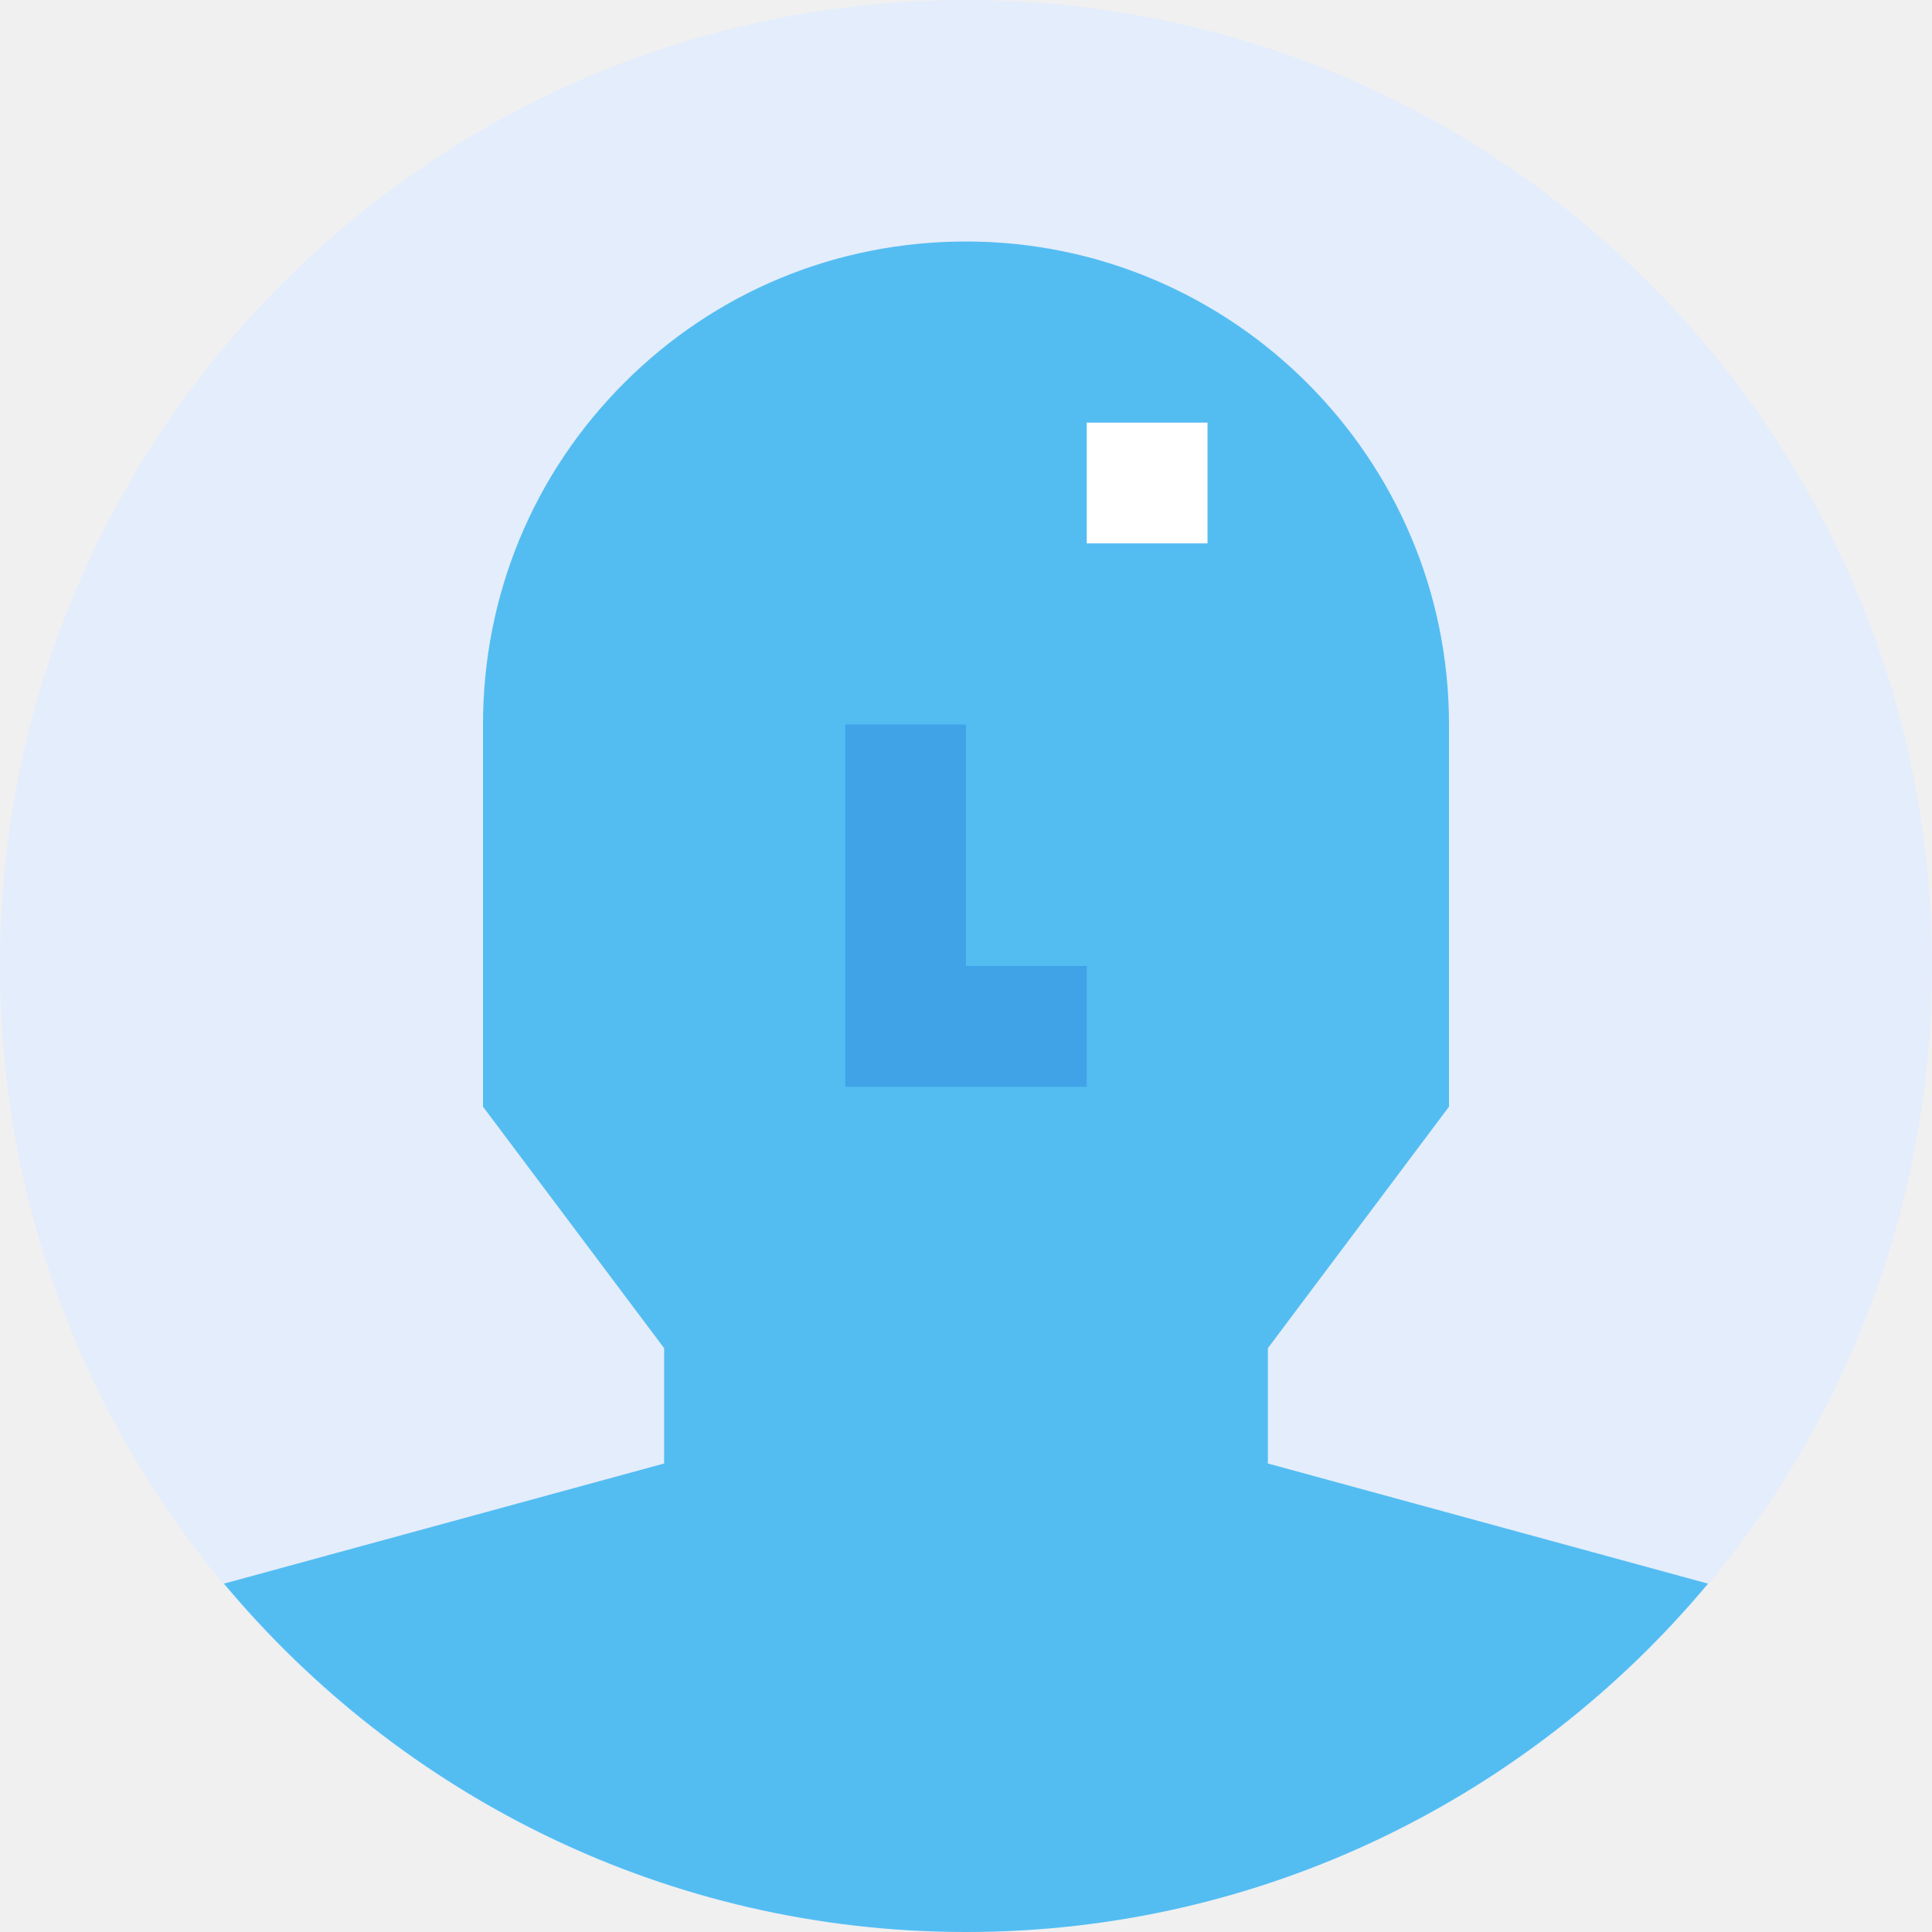
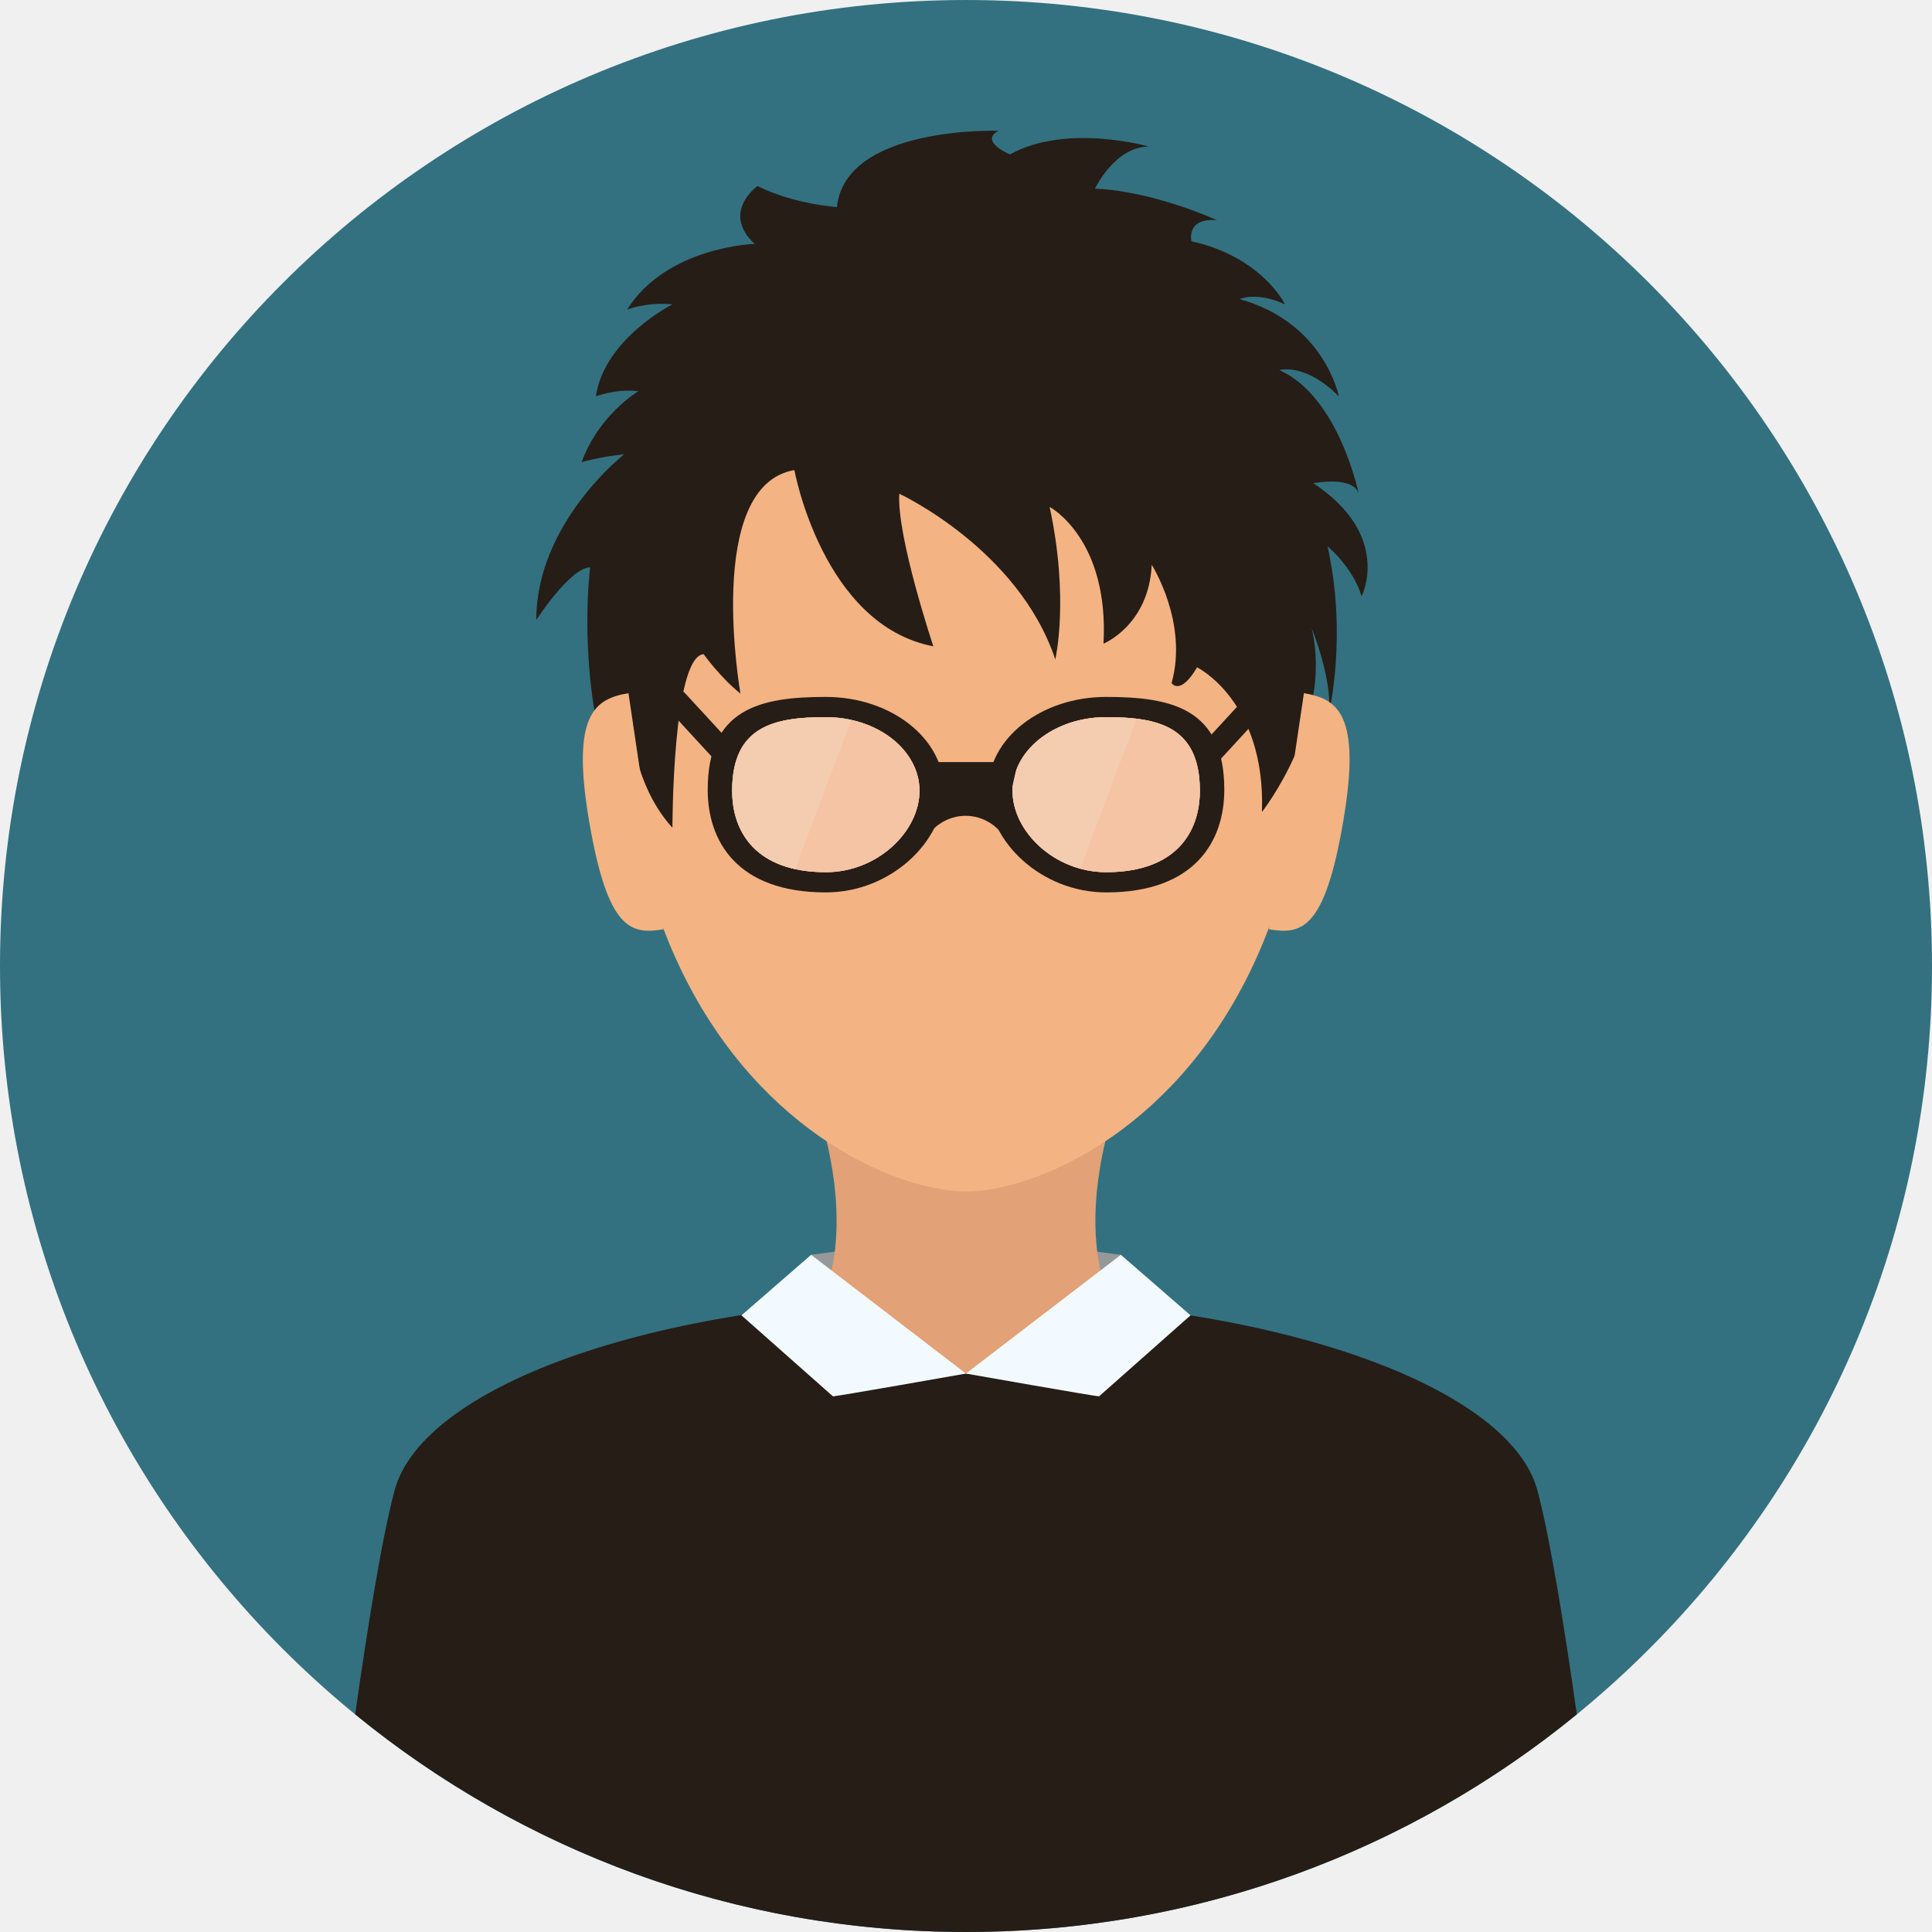
- <svg xmlns="http://www.w3.org/2000/svg" height="512pt" viewBox="0 0 512 512" width="512pt">
-   <path d="m512 256c0 141.387-114.613 256-256 256s-256-114.613-256-256 114.613-256 256-256 256 114.613 256 256zm0 0" fill="#e4edfb" />
-   <path d="m452.641 419.68c-47.039 56.32-117.762 92.32-196.641 92.32s-149.602-36-196.641-92.32l116.641-31.84v-30.559l-48-64v-101.281c0-34.238 13.281-66.398 37.441-90.559s56.32-37.441 90.559-37.441c70.559 0 128 57.441 128 128v101.281l-48 64v30.559zm0 0" fill="#53bdf2" />
-   <path d="m288 288h-64v-96h32v64h32zm0 0" fill="#40a2e7" />
-   <path d="m288 112h32v32h-32zm0 0" fill="#fff" />
+ <svg xmlns="http://www.w3.org/2000/svg" version="1.1" id="Layer_1" x="0px" y="0px" viewBox="0 0 496.158 496.158" style="enable-background:new 0 0 496.158 496.158;" xml:space="preserve">
+   <path style="fill:#337180;" d="M248.082,0.003C111.07,0.003,0,111.063,0,248.085c0,137.001,111.07,248.07,248.082,248.07  c137.006,0,248.076-111.069,248.076-248.07C496.158,111.062,385.088,0.003,248.082,0.003z" />
+   <path style="fill:#261D17;" d="M394.818,382.733c-7.312-27.279-69.907-49.333-147.073-49.333s-139.095,22.054-146.407,49.333  c-3.259,12.158-6.962,35.192-10.126,57.525c42.747,34.934,97.357,55.897,156.87,55.897c59.509,0,114.116-20.963,156.862-55.896  C401.78,417.926,398.077,394.891,394.818,382.733z" />
+   <polygon style="fill:#969899;" points="247.829,316.996 208.306,322.246 210.167,335.412 247.787,363.485 285.991,335.412   287.852,322.246 " />
+   <path style="fill:#7F3E09;" d="M247.829,316.996l-37.662,18.417c0,0,16.828,28.073,37.62,28.073s38.204-28.073,38.204-28.073  L247.829,316.996z" />
+   <path style="fill:#261D17;" d="M247.788,352.746c-20.422,0-30.632-8.469-34.931-13.567l35.298,50.9l35.771-51.793  C279.95,343.21,269.457,352.746,247.788,352.746z M212.857,339.179l-2.612-3.767C210.245,335.412,211.008,336.986,212.857,339.179z   M283.927,338.286c1.384-1.713,1.984-2.873,1.984-2.873L283.927,338.286z" />
+   <path style="fill:#E2A176;" d="M286.969,282.118h-77.78c12.136,36.588,0.978,53.294,0.978,53.294l26.912,17.334h22l26.912-17.333  C285.991,335.412,274.833,318.706,286.969,282.118z" />
+   <g>
+     <path style="fill:#F3FAFF;" d="M287.852,322.246l-39.794,30.5c0,0,34.03,6.009,34.198,5.842l23.488-20.796L287.852,322.246z" />
+     <path style="fill:#F3FAFF;" d="M208.306,322.246l-17.894,15.547l23.489,20.796c0.168,0.167,34.157-5.842,34.157-5.842   L208.306,322.246z" />
+   </g>
+   <path style="fill:#F4B382;" d="M248.08,61.579c-48.741,0-88.254,21.167-88.254,113.596c0,31.266,6.19,55.765,15.462,74.673  c20.396,41.598,55.7,56.136,72.792,56.136s52.396-14.538,72.79-56.136c9.271-18.908,15.462-43.407,15.462-74.673  C336.332,82.746,296.819,61.579,248.08,61.579z" />
+   <g>
+     <path style="fill:#261D17;" d="M349.668,153.14c0,0,8.013-15.536-12.382-29.046c0,0,10.197-2.025,11.653,2.703   c0,0-5.099-24.992-20.394-31.747c0,0,6.556-2.026,15.295,6.755c0,0-3.641-18.913-25.49-24.992c0,0,4.369-2.026,11.652,1.352   c0,0-5.826-12.159-24.035-16.212c0,0-1.457-6.078,6.555-5.403c0,0-16.022-7.43-31.317-8.106c0,0,5.099-10.806,13.838-10.806   c0,0-21.122-6.079-35.688,2.025c0,0-8.012-3.377-2.913-6.079c0,0-39.33-1.351-41.515,19.589c0,0-10.925-0.676-20.393-5.404   c0,0-9.469,6.755-0.729,14.86c0,0-22.578,0.676-32.775,16.887c0,0,5.099-2.026,11.653-1.351c0,0-17.479,8.78-19.665,23.641   c0,0,5.098-2.026,10.925-1.352c0,0-10.196,6.079-14.566,18.237c0,0,4.37-1.351,10.925-2.025c0,0-22.578,17.562-22.578,42.553   c0,0,8.74-13.509,13.838-13.509c0,0-2.914,21.614,2.914,45.931c0,0,3.641-11.482,7.283-10.807c0,0-0.729,18.912,10.925,31.746   c0,0,0-43.904,8.011-44.581c0,0,4.371,6.08,9.469,10.133c0,0-9.469-53.36,13.839-57.414c0,0,7.283,39.853,35.688,45.256   c0,0-9.468-28.369-8.739-39.176c0,0,30.59,14.184,40.059,42.553c0,0,3.641-15.535-1.457-39.176c0,0,15.295,8.104,13.838,35.124   c0,0,11.653-4.729,12.382-20.264c0,0,9.468,14.859,5.099,30.395c0,0,2.186,3.377,6.555-4.053c0,0,17.654,8.703,16.654,37.149   c0,0,18.456-23.446,12.75-47.281c0,0,5.229,12.834,4.5,21.615c0,0,4.697-19.589-0.4-42.554   C340.929,140.306,347.483,145.709,349.668,153.14z" />
+     <path style="fill:#261D17;" d="M212.079,178.976c-16.753,0-30.333,2.929-30.333,23.847c0,13.171,7.531,26.358,30.333,26.358   c16.751,0,30.332-13.187,30.332-26.358C242.411,189.653,228.83,178.976,212.079,178.976z M212.079,223.988   c-18.084,0-24.058-10.459-24.058-20.905c0-16.591,10.771-18.914,24.058-18.914c13.286,0,24.057,8.468,24.057,18.914   S225.365,223.988,212.079,223.988z" />
+   </g>
+   <path style="fill:#F4C4A4;" d="M212.079,184.17c-13.287,0-24.058,2.323-24.058,18.914c0,10.446,5.974,20.905,24.058,20.905  c13.286,0,24.057-10.459,24.057-20.905S225.365,184.17,212.079,184.17z" />
+   <path style="fill:#F4CCB0;" d="M212.079,184.17c-13.287,0-24.058,2.323-24.058,18.914c0,8.76,4.205,17.524,16.225,20.127  l14.396-38.322C216.555,184.424,214.355,184.17,212.079,184.17z" />
+   <path style="fill:#F4C4A4;" d="M218.642,184.889l-14.396,38.322c2.314,0.501,4.913,0.777,7.833,0.777  c13.286,0,24.057-10.459,24.057-20.905C236.136,194.428,228.737,187.136,218.642,184.889z" />
+   <g>
+     <path style="fill:#261D17;" d="M187.619,190.714l-11.666-12.667c-1.123-1.219-3.021-1.298-4.239-0.174   c-1.219,1.123-1.297,3.02-0.175,4.239l11.666,12.667c0.592,0.643,1.398,0.968,2.208,0.968c0.727,0,1.455-0.262,2.031-0.793   C188.663,193.83,188.741,191.933,187.619,190.714z" />
+     <path style="fill:#261D17;" d="M325.111,177.873c-1.218-1.124-3.116-1.045-4.239,0.174l-11.666,12.667   c-1.122,1.219-1.044,3.116,0.175,4.239c0.576,0.531,1.305,0.793,2.031,0.793c0.81,0,1.616-0.325,2.208-0.968l11.666-12.667   C326.408,180.893,326.33,178.996,325.111,177.873z" />
+     <path style="fill:#261D17;" d="M284.079,178.976c-16.751,0-30.332,10.677-30.332,23.847c0,13.171,13.581,26.358,30.332,26.358   c22.802,0,30.333-13.187,30.333-26.358C314.412,181.905,300.832,178.976,284.079,178.976z M284.079,223.988   c-13.286,0-24.057-10.459-24.057-20.905s10.771-18.914,24.057-18.914c13.287,0,24.058,2.323,24.058,18.914   C308.137,213.529,302.163,223.988,284.079,223.988z" />
+   </g>
+   <path style="fill:#F4C4A4;" d="M284.079,184.17c-13.286,0-24.057,8.468-24.057,18.914s10.771,20.905,24.057,20.905  c18.084,0,24.058-10.459,24.058-20.905C308.137,186.493,297.366,184.17,284.079,184.17z" />
+   <path style="fill:#F4CCB0;" d="M284.079,184.17c-2.276,0-4.476,0.254-6.563,0.719c-10.095,2.247-17.493,9.539-17.493,18.195  c0,8.641,7.372,17.284,17.438,20.015l14.472-38.521C289.47,184.273,286.83,184.17,284.079,184.17z" />
+   <path style="fill:#F4C4A4;" d="M291.933,184.578l-14.472,38.521c2.104,0.571,4.321,0.89,6.618,0.89c2.92,0,5.519-0.276,7.833-0.777  c12.02-2.603,16.225-11.368,16.225-20.127C308.137,189.928,301.361,185.746,291.933,184.578z" />
+   <g>
+     <path style="fill:#261D17;" d="M261.276,195.705h-26.403c-0.242,0,4.793,10.417,4.988,10.417l18.949-0.001   C259.007,206.12,261.521,195.705,261.276,195.705z" />
+     <path style="fill:#261D17;" d="M257.145,206.246c-2.618-1.846-5.792-3.667-9.173-3.667c-2.577,0-5.031,1.385-7.212,2.489   c-3.427,1.732-3.43,11.156-3.43,11.156c1.955-4.083,6.135-6.72,10.642-6.72c4.507,0,8.686,2.638,10.642,6.72   C258.614,216.224,259.653,208.014,257.145,206.246z" />
+   </g>
+   <g>
+     <path style="fill:#F4B382;" d="M161.396,178.019c-8.438,1.443-14.856,5.077-10.096,32.922s10.673,29.141,19.112,27.698   L161.396,178.019z" />
+     <path style="fill:#F4B382;" d="M334.86,178.019l-9.016,60.62c8.438,1.443,14.35,0.148,19.111-27.698   C349.717,183.096,343.298,179.462,334.86,178.019z" />
+   </g>
+   <g>
+ </g>
+   <g>
+ </g>
+   <g>
+ </g>
+   <g>
+ </g>
+   <g>
+ </g>
+   <g>
+ </g>
+   <g>
+ </g>
+   <g>
+ </g>
+   <g>
+ </g>
+   <g>
+ </g>
+   <g>
+ </g>
+   <g>
+ </g>
+   <g>
+ </g>
+   <g>
+ </g>
+   <g>
+ </g>
</svg>
